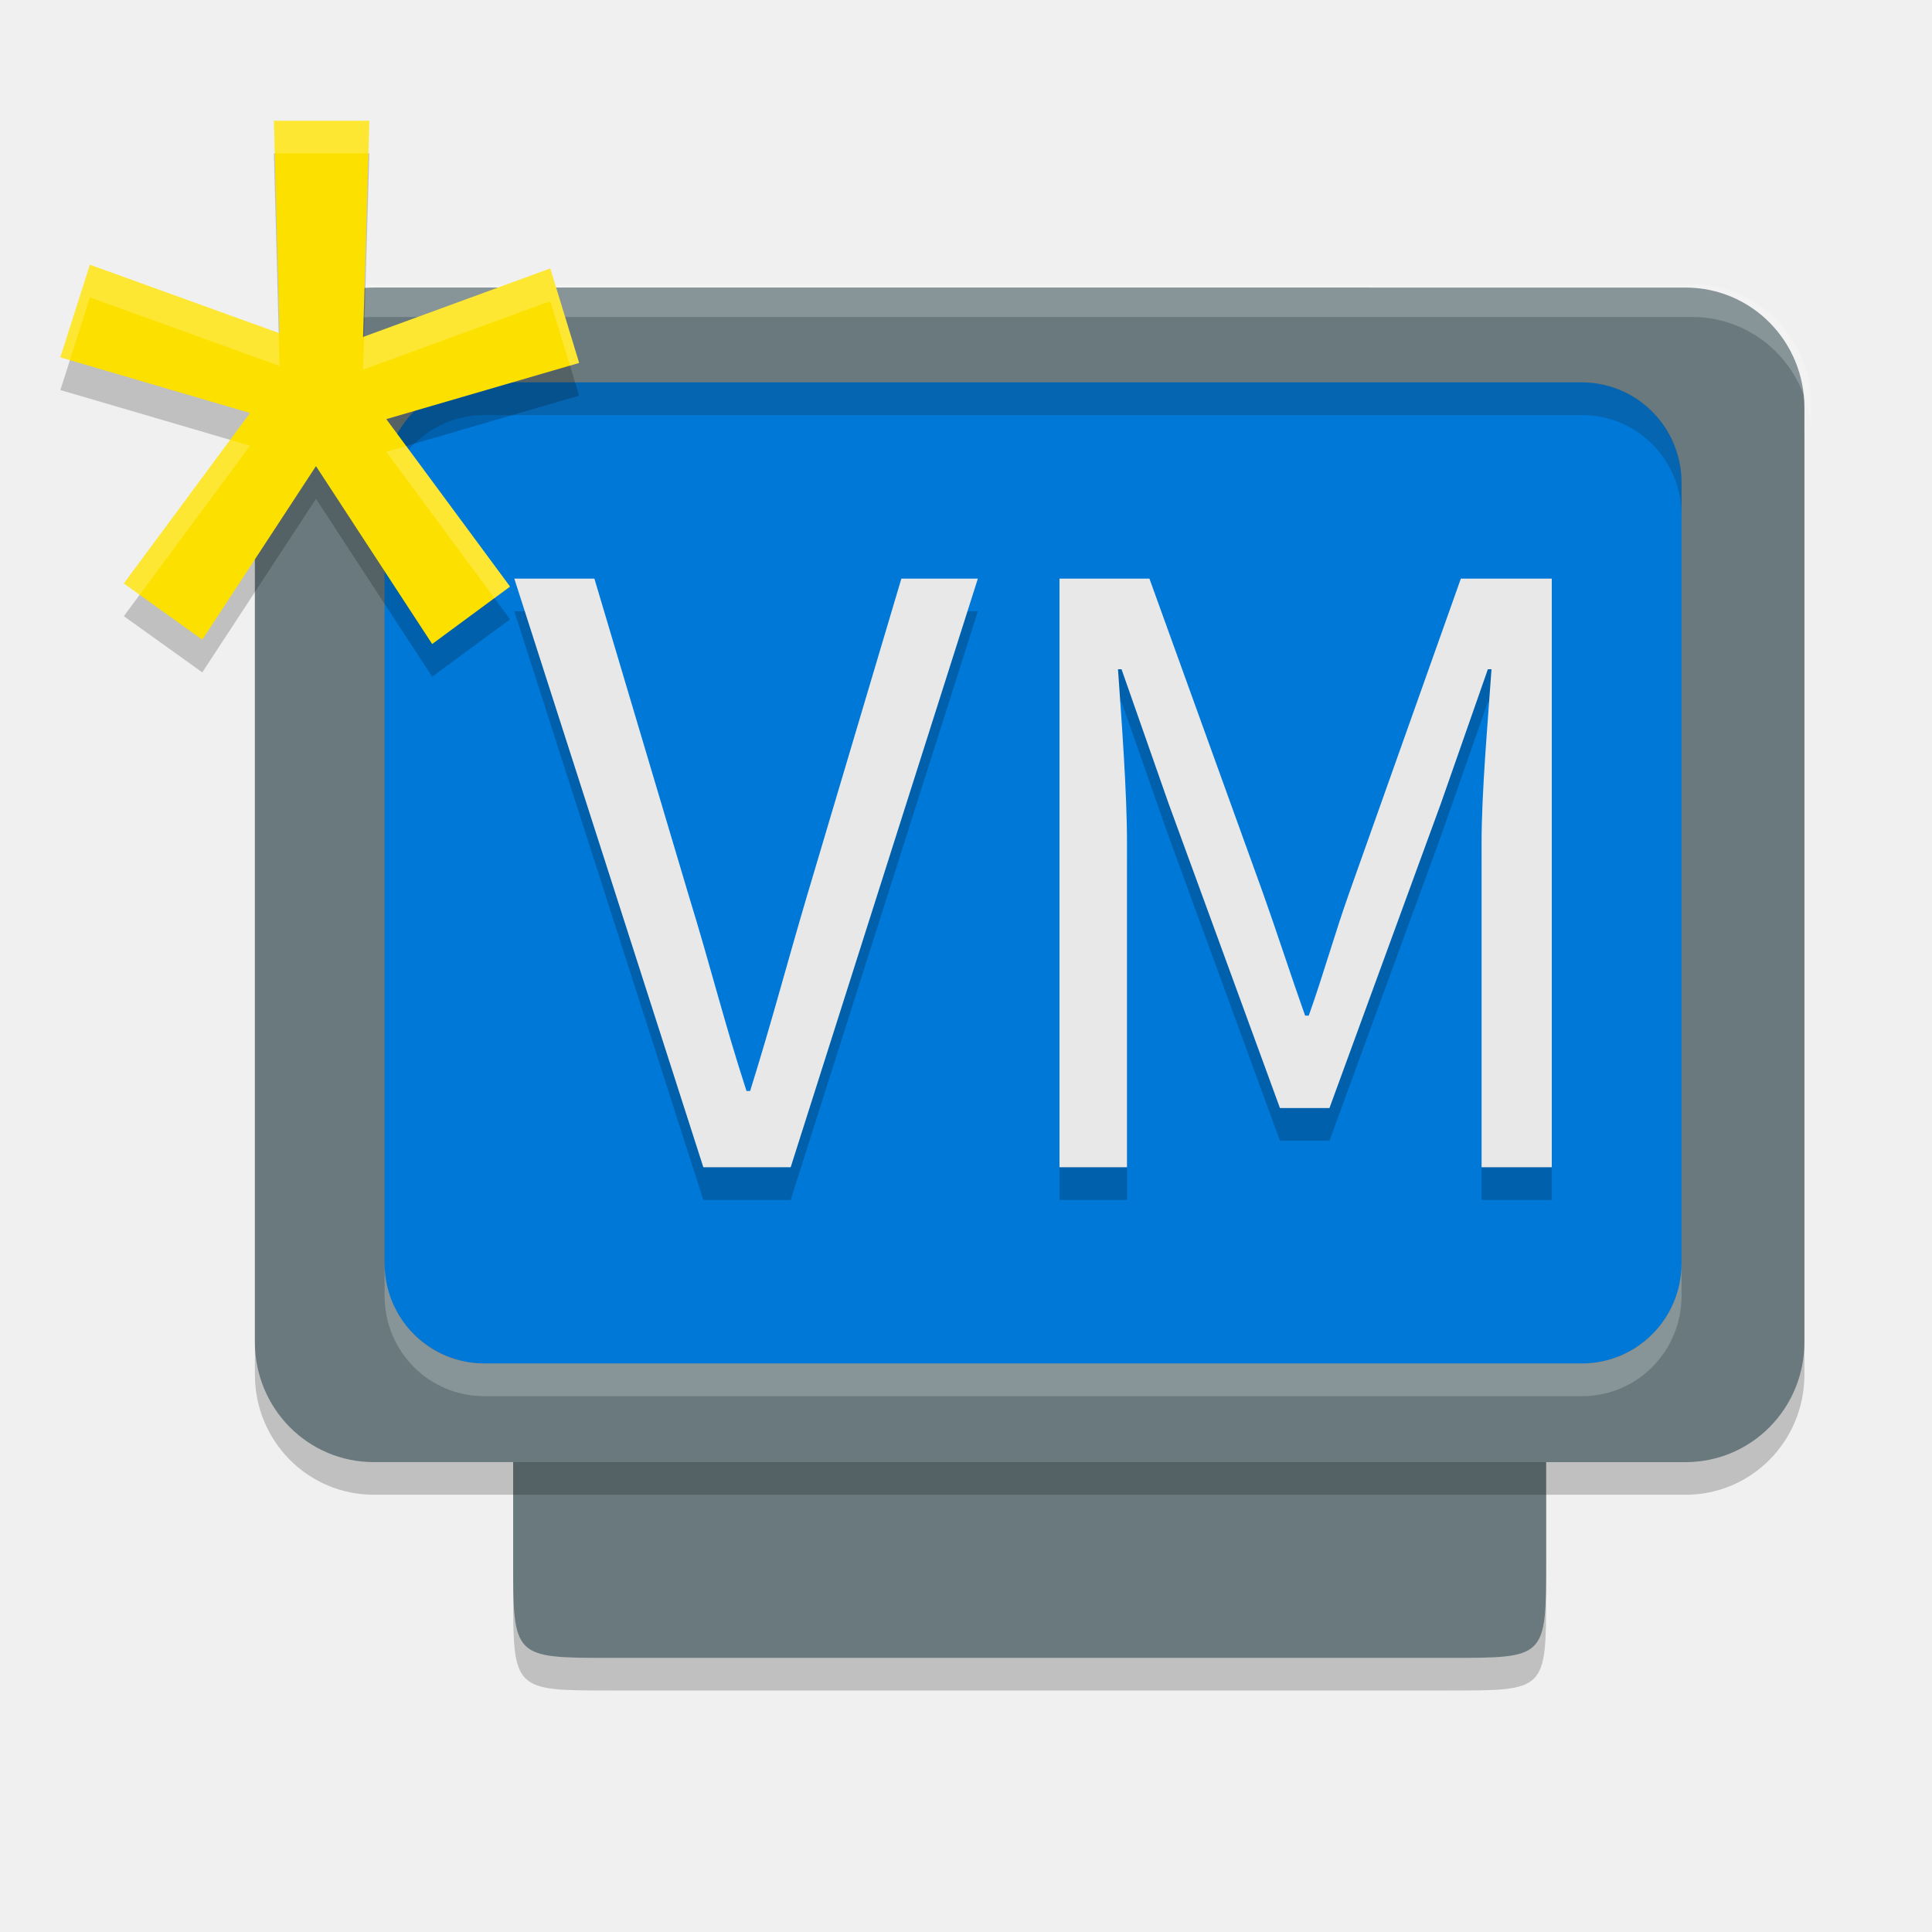
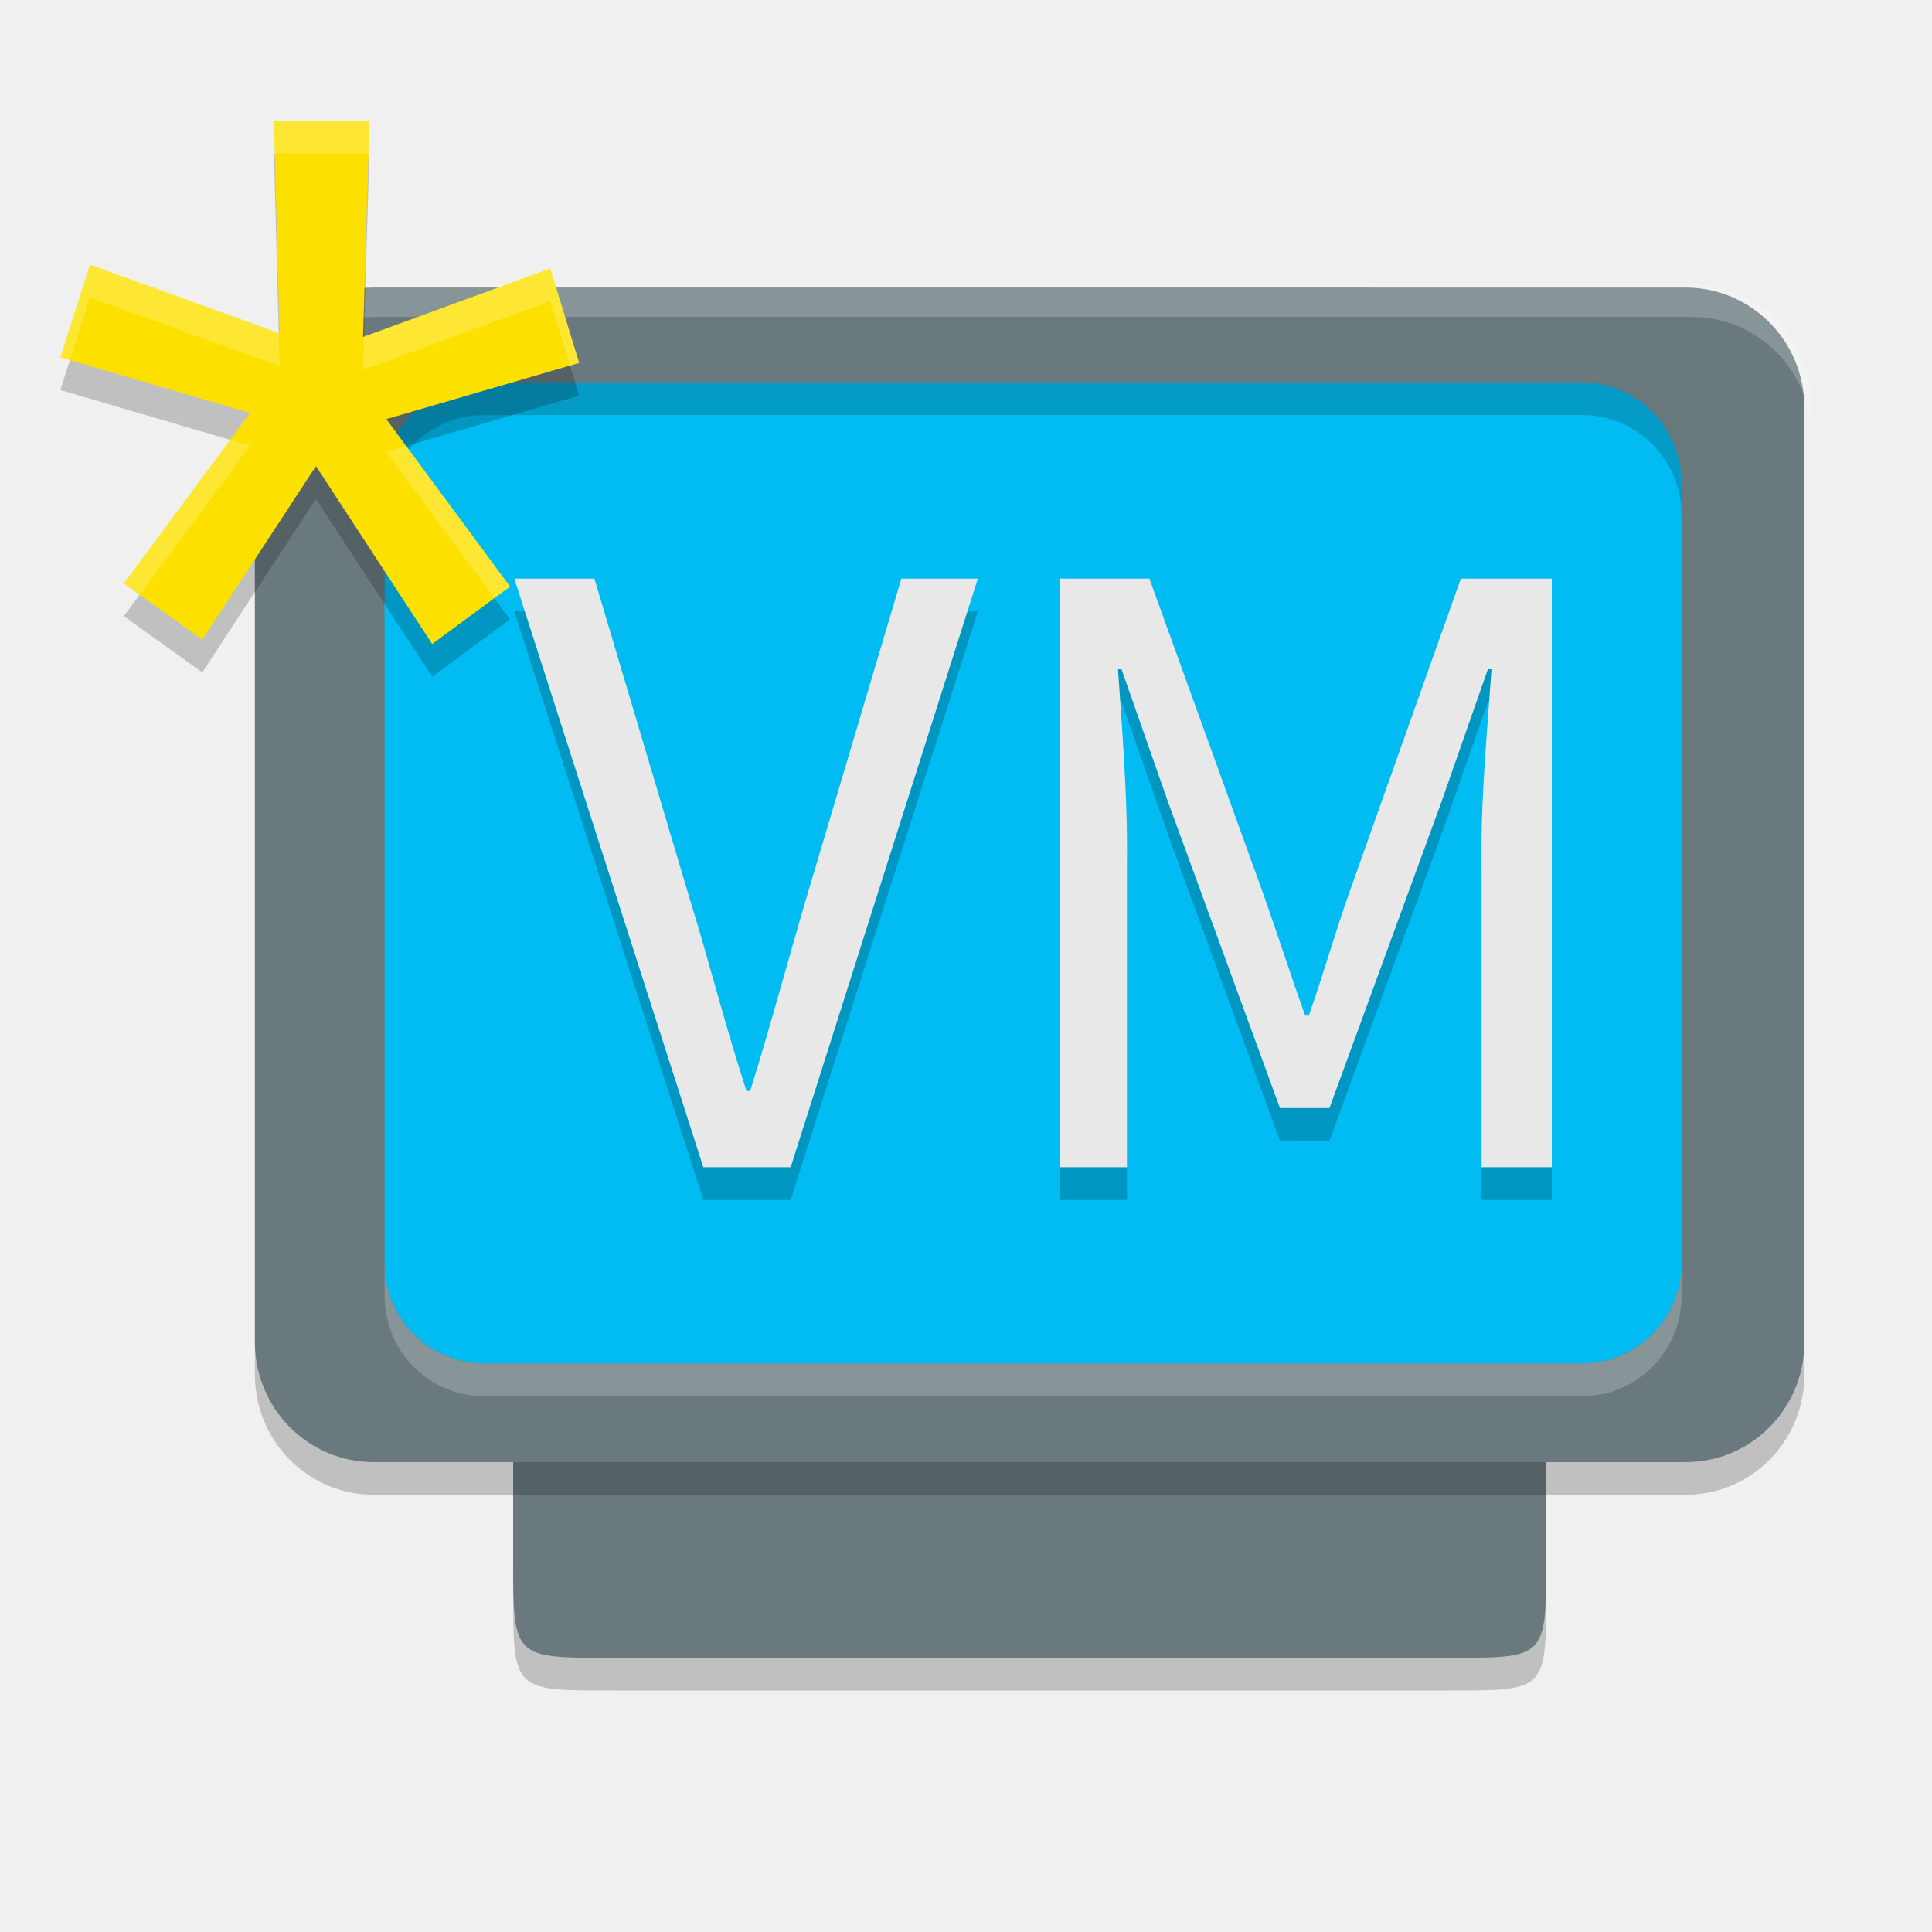
<svg xmlns="http://www.w3.org/2000/svg" width="64" height="64" version="1.1" viewBox="0 0 64 64">
  <path d="m12.381 10.606c-2.181 0-3.937 1.775-3.937 3.979v30.951c0 2.204 1.756 3.979 3.937 3.979h4.618v3.23c0 3.255 0 3.255 3.217 3.255h27.776c3.226 0 3.226 0.023 3.226-3.242v-3.242h4.618c2.181 0 3.937-1.775 3.937-3.979v-30.951c0-2.204-1.756-3.979-3.937-3.979z" style="opacity:.2" />
  <path d="m12.381 9.525c-2.181 0-3.937 1.775-3.937 3.979v30.951c0 2.204 1.756 3.979 3.937 3.979h4.618v3.23c0 3.255 0 3.255 3.217 3.255h27.776c3.226 0 3.226 0.023 3.226-3.242v-3.242h4.618c2.181 0 3.937-1.775 3.937-3.979v-30.951c0-2.204-1.756-3.979-3.937-3.979z" style="fill:#69797e" />
-   <path d="m16.064 12.666c-1.841 0-3.324 1.483-3.324 3.324v25.854c0 1.841 1.483 3.322 3.324 3.322h36.316c1.841 0 3.322-1.481 3.322-3.322v-25.854c0-1.841-1.481-3.324-3.322-3.324h-36.316z" style="fill:#0078d7" />
+   <path d="m16.064 12.666c-1.841 0-3.324 1.483-3.324 3.324v25.854c0 1.841 1.483 3.322 3.324 3.322h36.316c1.841 0 3.322-1.481 3.322-3.322v-25.854c0-1.841-1.481-3.324-3.322-3.324h-36.316z" style="fill:#00BCF2" />
  <path d="m16.036 12.667c-1.826 0-3.296 1.483-3.296 3.324v1.083c0-1.841 1.47-3.324 3.296-3.324h36.372c1.826 0 3.296 1.483 3.296 3.324v-1.083c0-1.841-1.47-3.324-3.296-3.324z" style="fill:#1b1b1b;opacity:.2" />
  <path d="m12.399 9.417c-2.191 0-3.954 1.779-3.954 3.988v1.083c0-2.21 1.764-3.988 3.954-3.988h43.647c2.191 0 3.954 1.779 3.954 3.988v-1.083c0-2.21-1.764-3.988-3.954-3.988z" style="fill:#ffffff;opacity:.2" />
  <path d="m52.408 46.25c1.826 0 3.296-1.483 3.296-3.324v-1.083c0 1.841-1.47 3.324-3.296 3.324h-36.372c-1.826 0-3.296-1.483-3.296-3.324v1.083c0 1.841 1.47 3.324 3.296 3.324z" style="fill:#ffffff;opacity:.2" />
  <path d="m17.037 20.25 6.262 19.5h2.893l6.201-19.5h-2.534l-3.13 10.522c-0.686 2.319-1.164 4.162-1.88 6.451h-0.12c-0.745-2.289-1.191-4.133-1.907-6.451l-3.132-10.522zm18.06 0v19.5h2.236v-10.732c0-1.724-0.179-4.042-0.298-5.766h0.117l1.552 4.429 3.696 10.108h1.64l3.698-10.108 1.55-4.429h0.12c-0.119 1.724-0.329 4.042-0.329 5.766v10.732h2.326v-19.5h-3.012l-3.696 10.404c-0.477 1.338-0.865 2.735-1.343 4.073h-0.12c-0.477-1.338-0.924-2.735-1.401-4.073l-3.757-10.404z" style="opacity:.2" />
  <path d="m17.037 19.167 6.262 19.5h2.893l6.201-19.5h-2.534l-3.13 10.522c-0.686 2.319-1.164 4.162-1.88 6.451h-0.12c-0.745-2.289-1.191-4.133-1.907-6.451l-3.132-10.522zm18.06 0v19.5h2.236v-10.732c0-1.724-0.179-4.042-0.298-5.766h0.117l1.552 4.429 3.696 10.108h1.64l3.698-10.108 1.55-4.429h0.12c-0.119 1.724-0.329 4.042-0.329 5.766v10.732h2.326v-19.5h-3.012l-3.696 10.404c-0.477 1.338-0.865 2.735-1.343 4.073h-0.12c-0.477-1.338-0.924-2.735-1.401-4.073l-3.757-10.404z" style="fill:#e8e8e8" />
  <path d="m9.074 5.083 0.187 7.04-6.283-2.27-0.978 3.068l6.283 1.843-4.181 5.647 2.599 1.862 3.766-5.749 3.849 5.893 2.58-1.902-4.099-5.548 6.388-1.862-0.957-3.129-6.201 2.27 0.208-7.162z" style="opacity:.2" />
  <path d="m9.074 4 0.187 7.04-6.283-2.27-0.978 3.068l6.283 1.843-4.181 5.647 2.599 1.862 3.766-5.749 3.849 5.893 2.58-1.902-4.099-5.548 6.388-1.862-0.957-3.129-6.201 2.27 0.208-7.162z" style="fill:#fce100" />
  <path d="m9.074 4 0.029 1.083h3.101l0.031-1.083zm-6.096 4.769-0.978 3.068l0.315 0.093 0.663-2.078 6.283 2.27-0.029-1.094zm15.251 0.123-6.17 2.26-0.031 1.094 6.201-2.27 0.652 2.135 0.304-0.089zm-10.604 5.679-3.522 4.757 0.524 0.375 3.656-4.938zm5.832 0.203-0.659 0.193 3.581 4.847 0.518-0.383z" style="fill:#ffffff;opacity:.2" />
  <rect x="16.999" y="48.434" width="34.219" height="1.081" rx="0" ry="0" style="opacity:.2" />
</svg>
